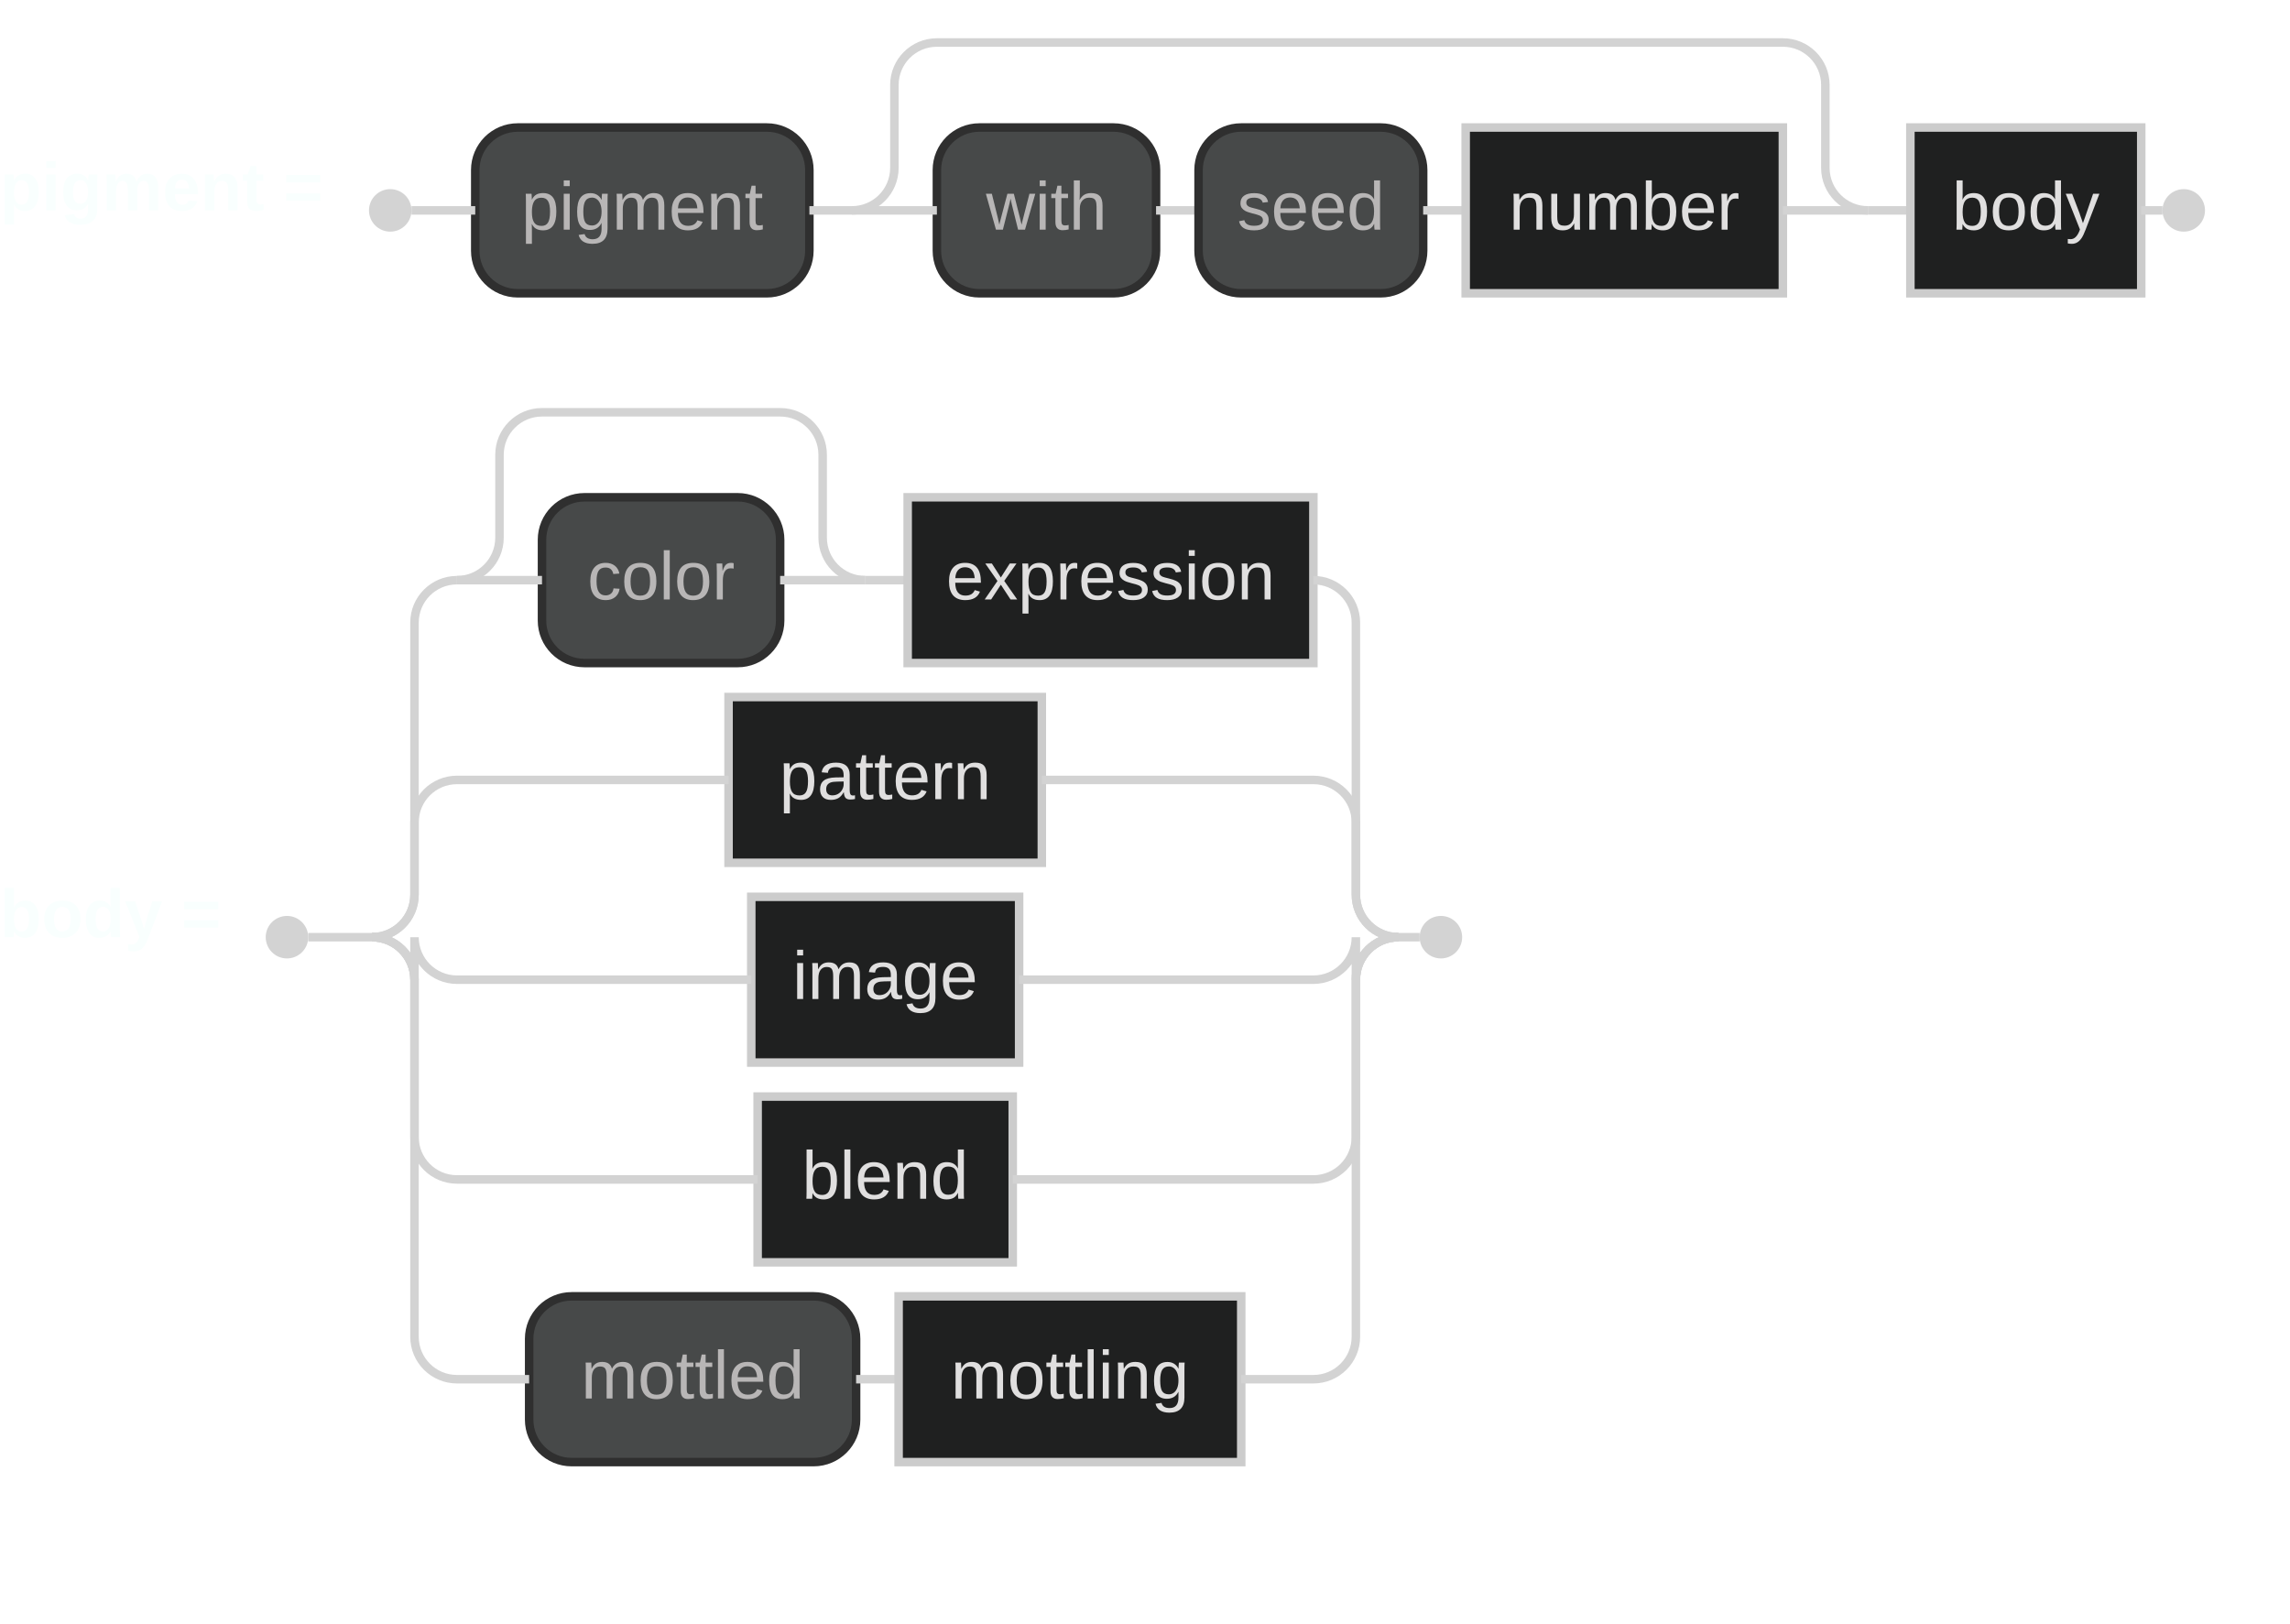
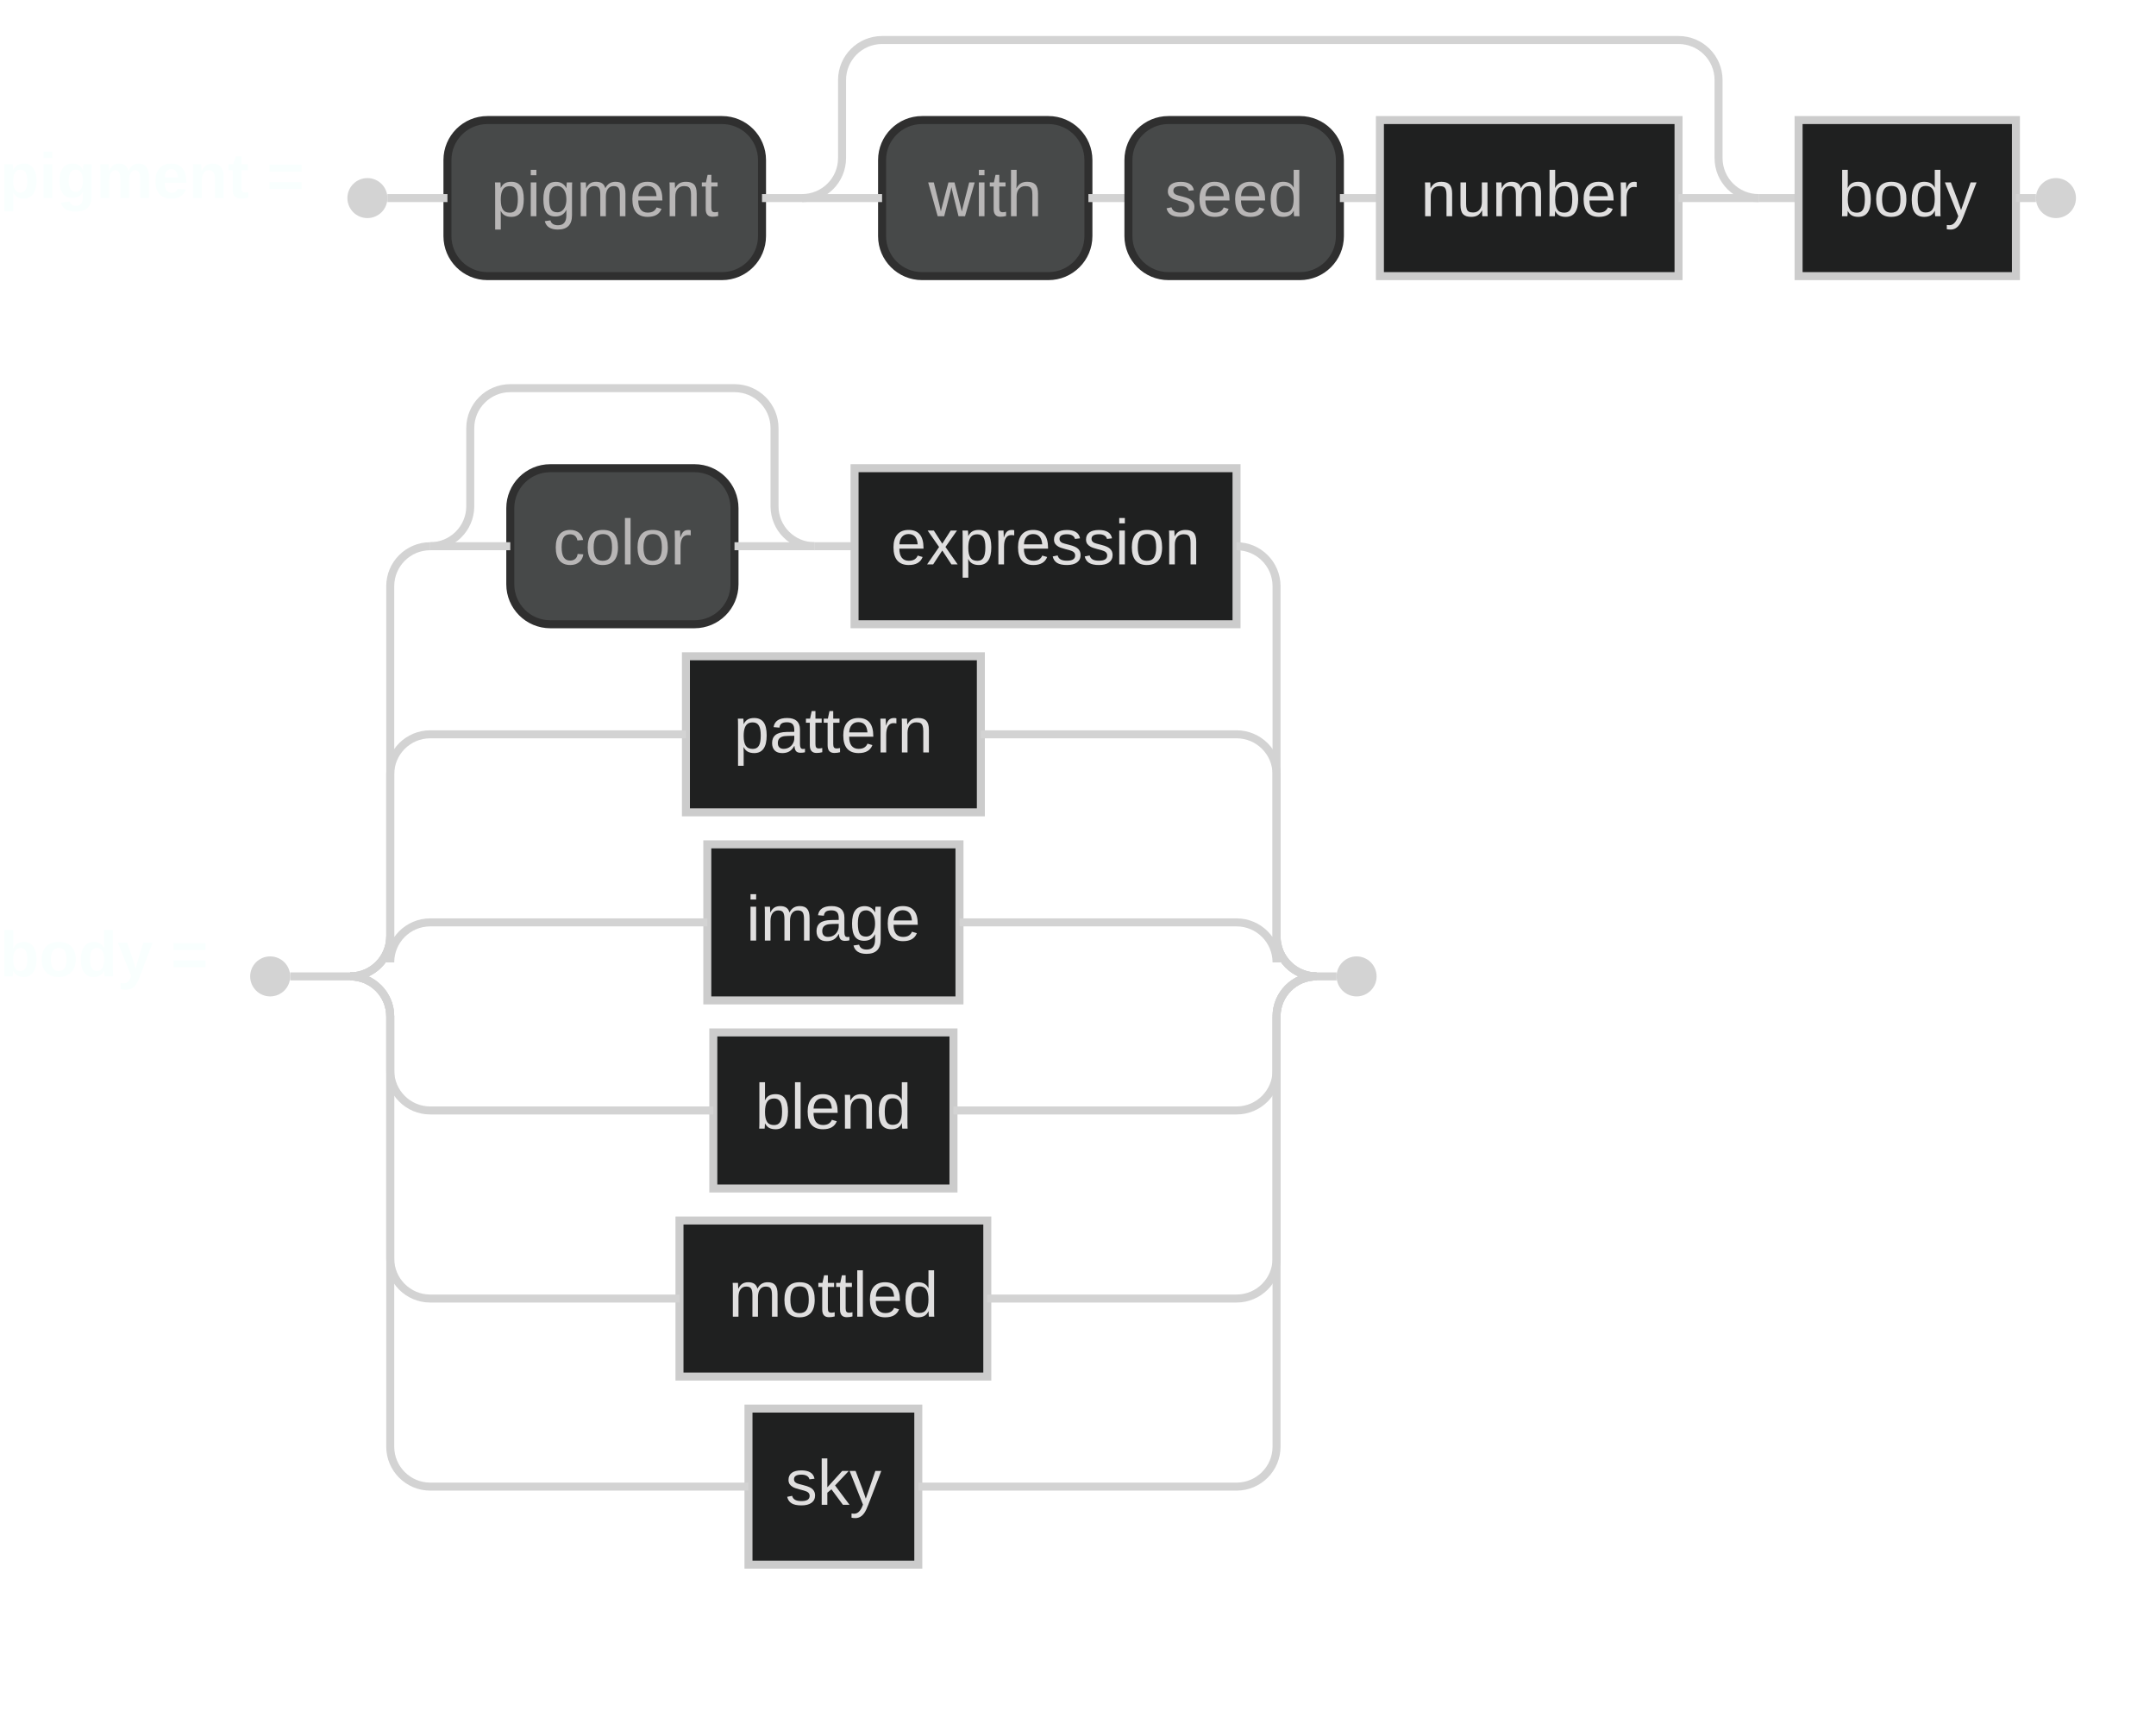
- <svg xmlns="http://www.w3.org/2000/svg" id="my-svg" width="100%" class="railroad-diagram" style="max-width: 538.766px; background-color: transparent;" viewBox="0 0 538.766 382" role="graphics-document document" aria-roledescription="railroadEbnf">
+ <svg xmlns="http://www.w3.org/2000/svg" id="my-svg" width="100%" class="railroad-diagram" style="max-width: 538.766px; background-color: transparent;" viewBox="0 0 538.766 429" role="graphics-document document" aria-roledescription="railroadEbnf">
  <style>#my-svg{font-family:"trebuchet ms",verdana,arial,sans-serif;font-size:16px;fill:#ccc;}@keyframes edge-animation-frame{from{stroke-dashoffset:0;}}@keyframes dash{to{stroke-dashoffset:0;}}#my-svg .edge-animation-slow{stroke-dasharray:9,5!important;stroke-dashoffset:900;animation:dash 50s linear infinite;stroke-linecap:round;}#my-svg .edge-animation-fast{stroke-dasharray:9,5!important;stroke-dashoffset:900;animation:dash 20s linear infinite;stroke-linecap:round;}#my-svg .error-icon{fill:#a44141;}#my-svg .error-text{fill:#ddd;stroke:#ddd;}#my-svg .edge-thickness-normal{stroke-width:1px;}#my-svg .edge-thickness-thick{stroke-width:3.5px;}#my-svg .edge-pattern-solid{stroke-dasharray:0;}#my-svg .edge-thickness-invisible{stroke-width:0;fill:none;}#my-svg .edge-pattern-dashed{stroke-dasharray:3;}#my-svg .edge-pattern-dotted{stroke-dasharray:2;}#my-svg .marker{fill:lightgrey;stroke:lightgrey;}#my-svg .marker.cross{stroke:lightgrey;}#my-svg svg{font-family:"trebuchet ms",verdana,arial,sans-serif;font-size:16px;}#my-svg p{margin:0;}#my-svg .railroad-diagram{font-family:"trebuchet ms",verdana,arial,sans-serif;font-size:16px;}#my-svg .railroad-terminal rect{fill:hsl(180, 1.587%, 28.353%);stroke:hsl(180, 0%, 18.353%);stroke-width:2px;}#my-svg .railroad-terminal text{fill:rgb(183.848, 181.552, 181.552);font-family:"trebuchet ms",verdana,arial,sans-serif;font-size:16px;text-anchor:middle;dominant-baseline:middle;}#my-svg .railroad-nonterminal rect{fill:#1f2020;stroke:#cccccc;stroke-width:2px;}#my-svg .railroad-nonterminal text{fill:#e0dfdf;font-family:"trebuchet ms",verdana,arial,sans-serif;font-size:16px;text-anchor:middle;dominant-baseline:middle;}#my-svg .railroad-line{stroke:lightgrey;stroke-width:2px;fill:none;}#my-svg .railroad-start circle,#my-svg .railroad-end circle{fill:lightgrey;}#my-svg .railroad-comment ellipse{fill:#181818;stroke:hsl(20, 0%, 2.353%);stroke-width:2px;}#my-svg .railroad-comment text{fill:rgb(223, 223.667, 224);font-style:italic;font-family:"trebuchet ms",verdana,arial,sans-serif;font-size:16px;text-anchor:middle;dominant-baseline:middle;}#my-svg .railroad-special rect{fill:hsl(20, 1.587%, 12.353%);stroke:hsl(20, 0%, 2.353%);stroke-width:2px;stroke-dasharray:5,3;}#my-svg .railroad-special text{fill:#e0dfdf;font-family:"trebuchet ms",verdana,arial,sans-serif;font-size:16px;text-anchor:middle;dominant-baseline:middle;}#my-svg .railroad-rule-name{font-weight:bold;fill:#F9FFFE;font-family:"trebuchet ms",verdana,arial,sans-serif;font-size:16px;}#my-svg .node .neo-node{stroke:#ccc;}#my-svg [data-look="neo"].node rect,#my-svg [data-look="neo"].cluster rect,#my-svg [data-look="neo"].node polygon{stroke:url(#my-svg-gradient);filter:drop-shadow( 1px 2px 2px rgba(185,185,185,1));}#my-svg [data-look="neo"].swimlane.cluster rect{filter:none;}#my-svg [data-look="neo"].node path{stroke:url(#my-svg-gradient);stroke-width:1px;}#my-svg [data-look="neo"].node .outer-path{filter:drop-shadow( 1px 2px 2px rgba(185,185,185,1));}#my-svg [data-look="neo"].node .neo-line path{stroke:#ccc;filter:none;}#my-svg [data-look="neo"].node circle{stroke:url(#my-svg-gradient);filter:drop-shadow( 1px 2px 2px rgba(185,185,185,1));}#my-svg [data-look="neo"].node circle .state-start{fill:#000000;}#my-svg [data-look="neo"].icon-shape .icon{fill:url(#my-svg-gradient);filter:drop-shadow( 1px 2px 2px rgba(185,185,185,1));}#my-svg [data-look="neo"].icon-shape .icon-neo path{stroke:url(#my-svg-gradient);filter:drop-shadow( 1px 2px 2px rgba(185,185,185,1));}#my-svg :root{--mermaid-font-family:"trebuchet ms",verdana,arial,sans-serif;}</style>
  <g />
  <g class="railroad-rule" transform="translate(0, 10)">
    <g transform="translate(111.8125, 0)">
      <g class="railroad-sequence">
        <g class="railroad-terminal" transform="translate(0, 20)">
          <rect x="0" y="0" width="78.609" height="39" rx="10" ry="10" />
          <text x="39.305" y="19.5">pigment</text>
        </g>
        <path class="railroad-line" d="M 78.609 39.5 L 88.609 39.5" />
        <g class="railroad-optional" transform="translate(88.60938, 0)">
          <g class="railroad-sequence" transform="translate(20, 20)">
            <g class="railroad-terminal" transform="translate(0, 0)">
              <rect x="0" y="0" width="51.562" height="39" rx="10" ry="10" />
              <text x="25.781" y="19.5">with</text>
            </g>
            <path class="railroad-line" d="M 51.562 19.5 L 61.562 19.5" />
            <g class="railroad-terminal" transform="translate(61.5625, 0)">
              <rect x="0" y="0" width="52.844" height="39" rx="10" ry="10" />
              <text x="26.422" y="19.5">seed</text>
            </g>
            <path class="railroad-line" d="M 114.406 19.5 L 124.406 19.5" />
            <g class="railroad-nonterminal" transform="translate(124.4062, 0)">
              <rect x="0" y="0" width="74.625" height="39" />
              <text x="37.312" y="19.5">number</text>
            </g>
          </g>
          <path class="railroad-line" d="M 0 39.5 L 20 39.5" />
          <path class="railroad-line" d="M 219.031 39.5 L 239.031 39.5" />
          <path class="railroad-line" d="M 0 39.5 A 10 10 0 0 0 10 29.5 L 10 10 A 10 10 0 0 1 20 0 L 219.031 0 A 10 10 0 0 1 229.031 10 L 229.031 29.5 A 10 10 0 0 0 239.031 39.5" />
        </g>
        <path class="railroad-line" d="M 327.641 39.5 L 337.641 39.5" />
        <g class="railroad-nonterminal" transform="translate(337.6406, 20)">
          <rect x="0" y="0" width="54.312" height="39" />
          <text x="27.156" y="19.5">body</text>
        </g>
      </g>
    </g>
    <g class="railroad-rule-name-group">
      <text class="railroad-rule-name" x="0" y="39.5">pigment =</text>
    </g>
    <g class="railroad-start">
      <circle cx="91.812" cy="39.5" r="5" />
    </g>
    <g class="railroad-end">
      <circle cx="513.766" cy="39.5" r="5" />
    </g>
    <path class="railroad-line" d="M 96.812 39.5 L 111.812 39.5" />
    <path class="railroad-line" d="M 503.766 39.5 L 508.766 39.5" />
  </g>
  <g class="railroad-rule" transform="translate(0, 97)">
    <g transform="translate(87.51562, 0)">
      <g class="railroad-choice">
        <g class="railroad-sequence" transform="translate(20, 0)">
          <g class="railroad-optional" transform="translate(0, 0)">
            <g class="railroad-terminal" transform="translate(20, 20)">
              <rect x="0" y="0" width="56.031" height="39" rx="10" ry="10" />
              <text x="28.016" y="19.5">color</text>
            </g>
            <path class="railroad-line" d="M 0 39.5 L 20 39.5" />
            <path class="railroad-line" d="M 76.031 39.5 L 96.031 39.5" />
            <path class="railroad-line" d="M 0 39.5 A 10 10 0 0 0 10 29.5 L 10 10 A 10 10 0 0 1 20 0 L 76.031 0 A 10 10 0 0 1 86.031 10 L 86.031 29.5 A 10 10 0 0 0 96.031 39.5" />
          </g>
          <path class="railroad-line" d="M 96.031 39.5 L 106.031 39.5" />
          <g class="railroad-nonterminal" transform="translate(106.0312, 20)">
            <rect x="0" y="0" width="95.453" height="39" />
            <text x="47.727" y="19.5">expression</text>
          </g>
        </g>
-         <path class="railroad-line" d="M 0 123.5 A 10 10 0 0 0 10 113.5 L 10 49.5 A 10 10 0 0 1 20 39.5 L 20 39.5" />
-         <path class="railroad-line" d="M 221.484 39.5 L 221.484 39.5 A 10 10 0 0 1 231.484 49.5 L 231.484 113.5 A 10 10 0 0 0 241.484 123.5" />
+         <path class="railroad-line" d="M 0 147 A 10 10 0 0 0 10 137 L 10 49.5 A 10 10 0 0 1 20 39.5 L 20 39.5" />
+         <path class="railroad-line" d="M 221.484 39.5 L 221.484 39.5 A 10 10 0 0 1 231.484 49.5 L 231.484 137 A 10 10 0 0 0 241.484 147" />
        <g class="railroad-nonterminal" transform="translate(83.89062, 67)">
          <rect x="0" y="0" width="73.703" height="39" />
          <text x="36.852" y="19.5">pattern</text>
        </g>
-         <path class="railroad-line" d="M 0 123.5 A 10 10 0 0 0 10 113.5 L 10 96.5 A 10 10 0 0 1 20 86.5 L 83.891 86.5" />
-         <path class="railroad-line" d="M 157.594 86.5 L 221.484 86.5 A 10 10 0 0 1 231.484 96.5 L 231.484 113.5 A 10 10 0 0 0 241.484 123.5" />
+         <path class="railroad-line" d="M 0 147 A 10 10 0 0 0 10 137 L 10 96.5 A 10 10 0 0 1 20 86.5 L 83.891 86.5" />
+         <path class="railroad-line" d="M 157.594 86.5 L 221.484 86.5 A 10 10 0 0 1 231.484 96.5 L 231.484 137 A 10 10 0 0 0 241.484 147" />
        <g class="railroad-nonterminal" transform="translate(89.23438, 114)">
          <rect x="0" y="0" width="63.016" height="39" />
          <text x="31.508" y="19.5">image</text>
        </g>
-         <path class="railroad-line" d="M 0 123.5 A 10 10 0 0 1 10 133.5 L 10 123.5 A 10 10 0 0 0 20 133.5 L 89.234 133.5" />
-         <path class="railroad-line" d="M 152.25 133.5 L 221.484 133.5 A 10 10 0 0 0 231.484 123.5 L 231.484 133.5 A 10 10 0 0 1 241.484 123.5" />
+         <path class="railroad-line" d="M 0 147 A 10 10 0 0 0 10 137 L 10 143.5 A 10 10 0 0 1 20 133.5 L 89.234 133.5" />
+         <path class="railroad-line" d="M 152.25 133.5 L 221.484 133.5 A 10 10 0 0 1 231.484 143.5 L 231.484 137 A 10 10 0 0 0 241.484 147" />
        <g class="railroad-nonterminal" transform="translate(90.73438, 161)">
          <rect x="0" y="0" width="60.016" height="39" />
          <text x="30.008" y="19.5">blend</text>
        </g>
-         <path class="railroad-line" d="M 0 123.5 A 10 10 0 0 1 10 133.5 L 10 170.5 A 10 10 0 0 0 20 180.5 L 90.734 180.5" />
-         <path class="railroad-line" d="M 150.75 180.5 L 221.484 180.5 A 10 10 0 0 0 231.484 170.5 L 231.484 133.5 A 10 10 0 0 1 241.484 123.5" />
-         <g class="railroad-sequence" transform="translate(36.97656, 208)">
-           <g class="railroad-terminal" transform="translate(0, 0)">
-             <rect x="0" y="0" width="76.922" height="39" rx="10" ry="10" />
-             <text x="38.461" y="19.5">mottled</text>
-           </g>
-           <path class="railroad-line" d="M 76.922 19.5 L 86.922 19.5" />
-           <g class="railroad-nonterminal" transform="translate(86.92188, 0)">
-             <rect x="0" y="0" width="80.609" height="39" />
-             <text x="40.305" y="19.5">mottling</text>
-           </g>
+         <path class="railroad-line" d="M 0 147 A 10 10 0 0 1 10 157 L 10 170.5 A 10 10 0 0 0 20 180.5 L 90.734 180.5" />
+         <path class="railroad-line" d="M 150.75 180.5 L 221.484 180.5 A 10 10 0 0 0 231.484 170.5 L 231.484 157 A 10 10 0 0 1 241.484 147" />
+         <g class="railroad-nonterminal" transform="translate(82.28125, 208)">
+           <rect x="0" y="0" width="76.922" height="39" />
+           <text x="38.461" y="19.5">mottled</text>
        </g>
-         <path class="railroad-line" d="M 0 123.5 A 10 10 0 0 1 10 133.5 L 10 217.5 A 10 10 0 0 0 20 227.5 L 36.977 227.5" />
-         <path class="railroad-line" d="M 204.508 227.5 L 221.484 227.5 A 10 10 0 0 0 231.484 217.5 L 231.484 133.5 A 10 10 0 0 1 241.484 123.5" />
+         <path class="railroad-line" d="M 0 147 A 10 10 0 0 1 10 157 L 10 217.5 A 10 10 0 0 0 20 227.5 L 82.281 227.5" />
+         <path class="railroad-line" d="M 159.203 227.5 L 221.484 227.5 A 10 10 0 0 0 231.484 217.5 L 231.484 157 A 10 10 0 0 1 241.484 147" />
+         <g class="railroad-nonterminal" transform="translate(99.52344, 255)">
+           <rect x="0" y="0" width="42.438" height="39" />
+           <text x="21.219" y="19.5">sky</text>
+         </g>
+         <path class="railroad-line" d="M 0 147 A 10 10 0 0 1 10 157 L 10 264.5 A 10 10 0 0 0 20 274.5 L 99.523 274.5" />
+         <path class="railroad-line" d="M 141.961 274.5 L 221.484 274.5 A 10 10 0 0 0 231.484 264.5 L 231.484 157 A 10 10 0 0 1 241.484 147" />
      </g>
    </g>
    <g class="railroad-rule-name-group">
-       <text class="railroad-rule-name" x="0" y="123.5">body =</text>
+       <text class="railroad-rule-name" x="0" y="147">body =</text>
    </g>
    <g class="railroad-start">
-       <circle cx="67.516" cy="123.5" r="5" />
+       <circle cx="67.516" cy="147" r="5" />
    </g>
    <g class="railroad-end">
-       <circle cx="339" cy="123.5" r="5" />
+       <circle cx="339" cy="147" r="5" />
    </g>
-     <path class="railroad-line" d="M 72.516 123.5 L 87.516 123.5" />
-     <path class="railroad-line" d="M 329 123.5 L 334 123.5" />
+     <path class="railroad-line" d="M 72.516 147 L 87.516 147" />
+     <path class="railroad-line" d="M 329 147 L 334 147" />
  </g>
</svg>
